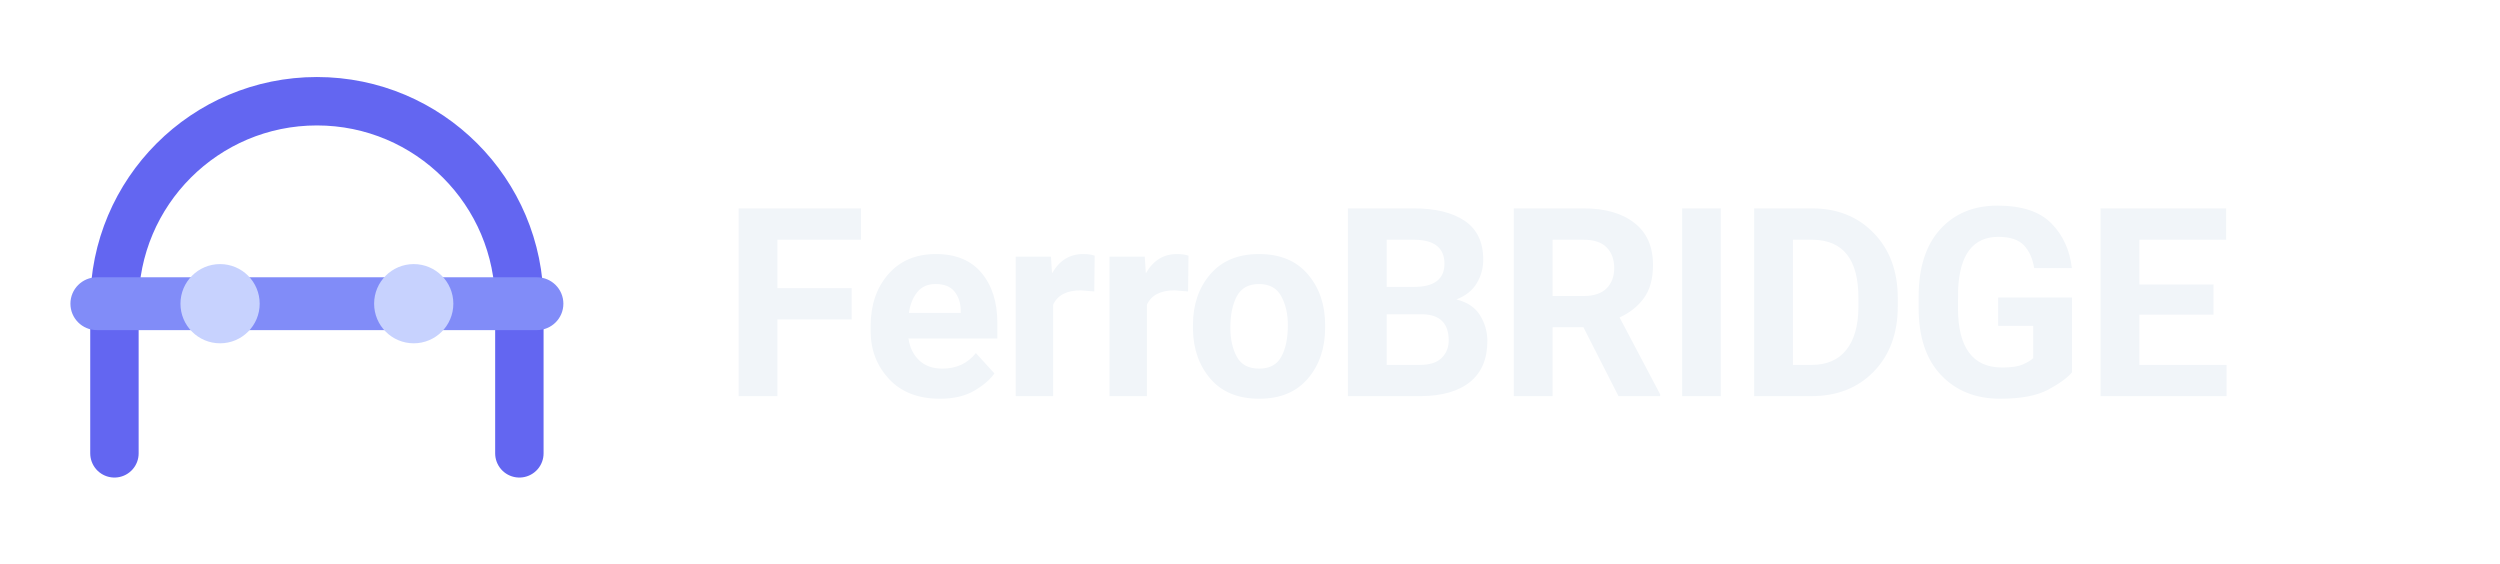
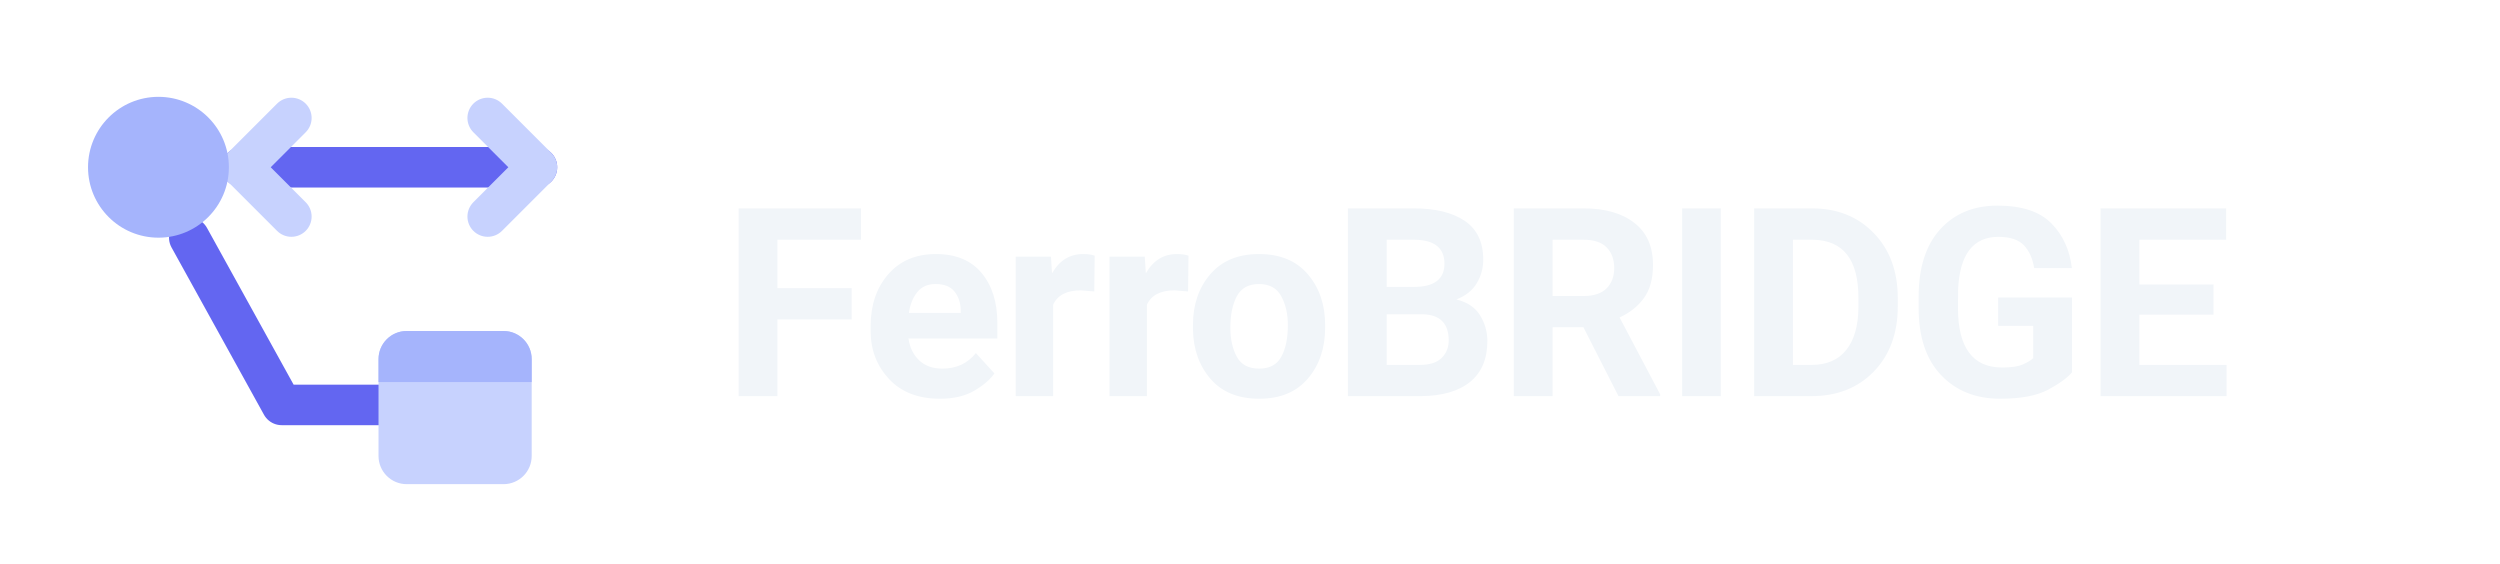
<svg xmlns="http://www.w3.org/2000/svg" width="284" height="64" viewBox="0 0 284 64" role="img" aria-label="FerroBRIDGE">
  <g transform="translate(4,0)">
-     <path d="M9 51.5 V34.5 A23 23 0 0 1 55 34.5 V51.5" fill="none" stroke="#6366F1" stroke-width="5.5" stroke-linecap="round" />
-     <rect x="4" y="31.5" width="56" height="6" rx="3" fill="#818CF8" />
-     <circle cx="21" cy="34.5" r="4.5" fill="#C7D2FE" />
-     <circle cx="43" cy="34.5" r="4.5" fill="#C7D2FE" />
+     <path d="M23.5 19 H57" fill="none" stroke="#6366F1" stroke-width="4.6" stroke-linecap="round" />
+     <path d="M17.5 27 L28 46 H41" fill="none" stroke="#6366F1" stroke-width="4.6" stroke-linecap="round" stroke-linejoin="round" />
+     <path d="M29.1 13.4 L23.5 19 L29.1 24.6" fill="none" stroke="#C7D2FE" stroke-width="4.6" stroke-linecap="round" stroke-linejoin="round" />
+     <path d="M51.4 13.4 L57 19 L51.4 24.6" fill="none" stroke="#C7D2FE" stroke-width="4.6" stroke-linecap="round" stroke-linejoin="round" />
+     <circle cx="14" cy="19" r="8" fill="#A5B4FC" />
+     <rect x="39" y="37.6" width="17.4" height="17.4" rx="3.2" fill="#C7D2FE" />
+     <path d="M39 43.4 V40.8 a3.2 3.2 0 0 1 3.2 -3.2 h11 a3.2 3.2 0 0 1 3.2 3.2 v2.6 Z" fill="#A5B4FC" />
  </g>
  <text x="82" y="45" font-family="'Bricolage Grotesque',system-ui,-apple-system,'Segoe UI',Roboto,Helvetica,Arial,sans-serif" font-size="30" font-weight="700" letter-spacing="-0.3" fill="#F1F5F9">FerroBRIDGE</text>
</svg>
